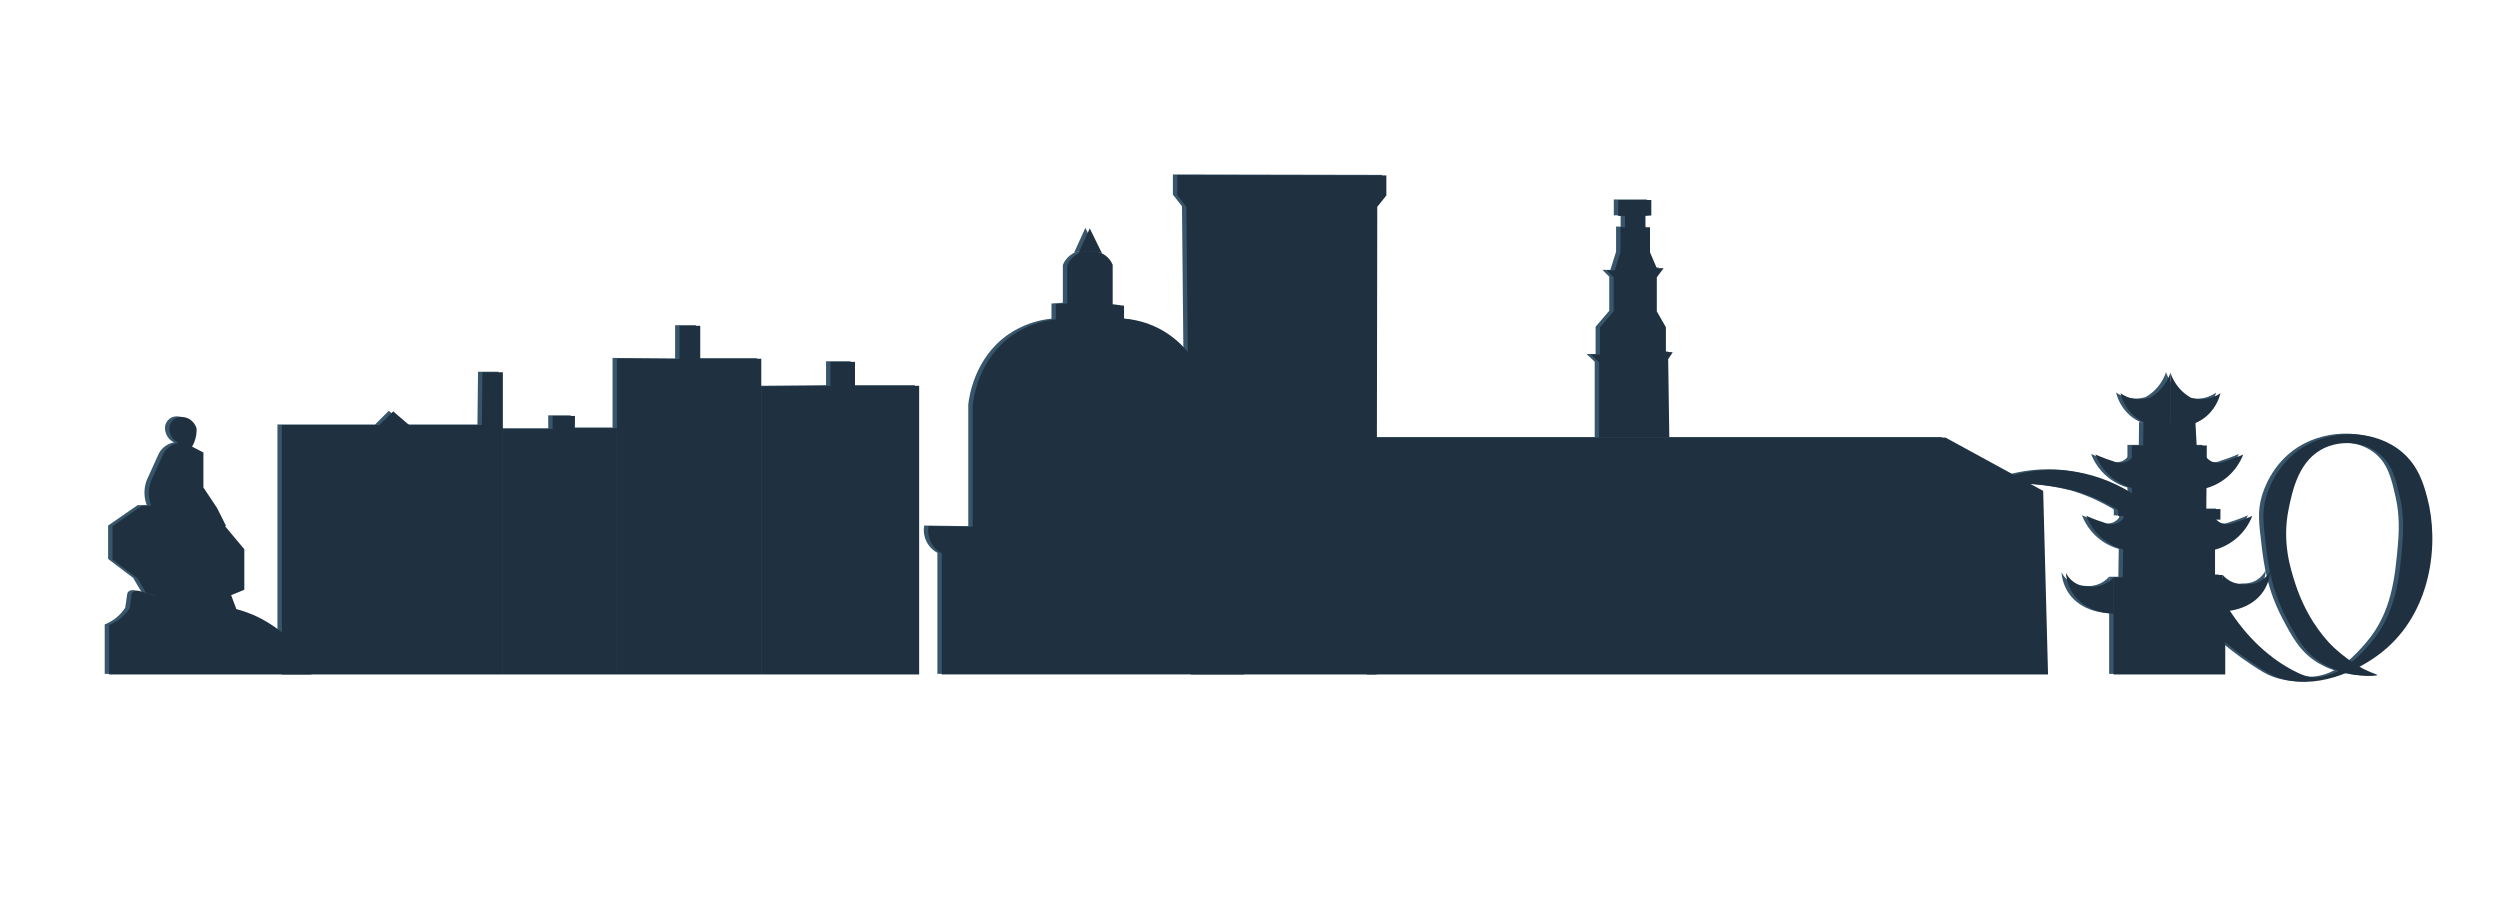
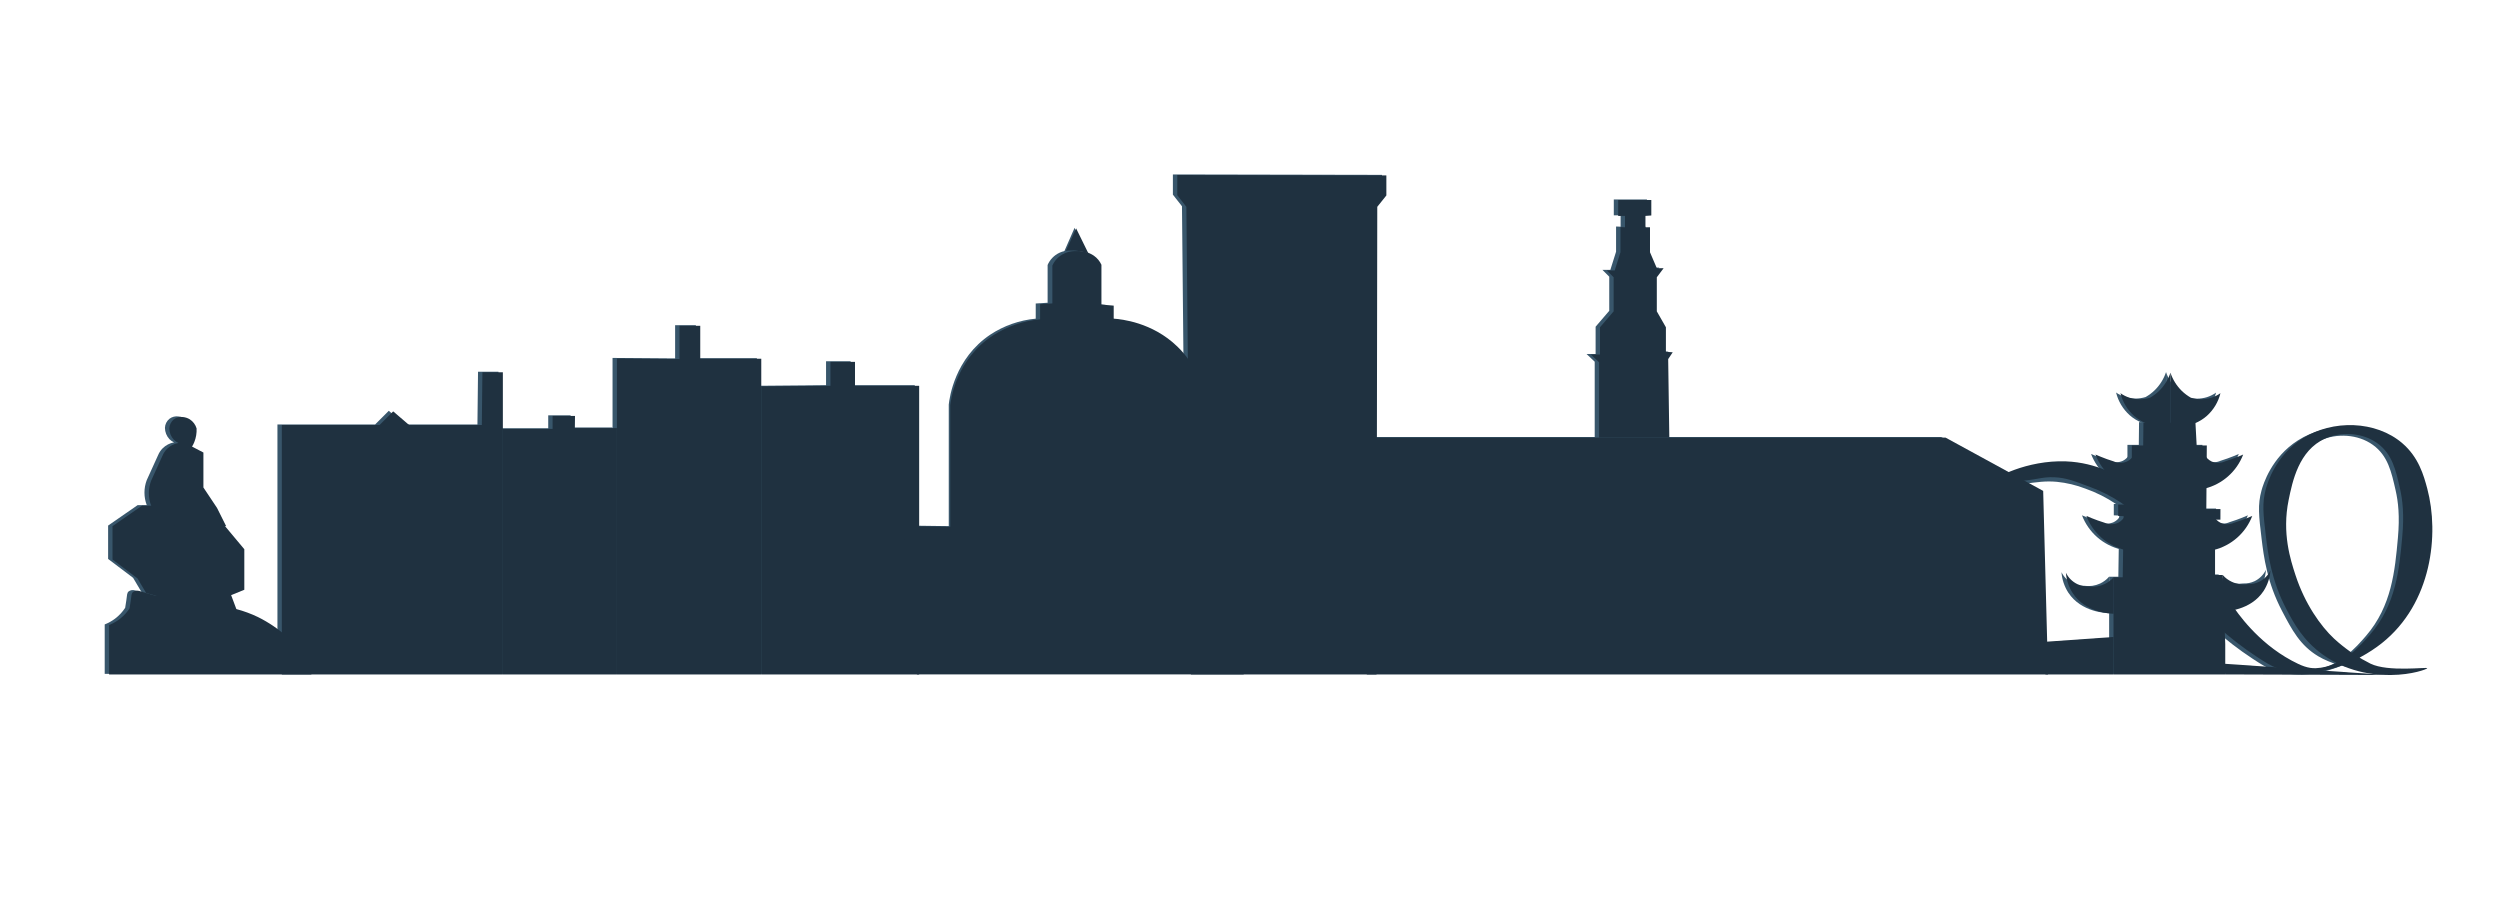
<svg xmlns="http://www.w3.org/2000/svg" id="Layer_1" data-name="Layer 1" width="1100" height="400" viewBox="0 0 1100 400">
  <defs>
    <style>
      .cls-1 {
        fill: #38566b;
      }

      .cls-2 {
        fill: #1f3140;
      }
    </style>
  </defs>
+   <path class="cls-1" d="M472.81,100.25l5.19,11a12.75,12.75,0,0,0-5.19-1,12.89,12.89,0,0,0-4.81,1Q470.4,105.75,472.81,100.25Z" />
+   <path class="cls-2" d="M473.5,100.5l5.4,11a14.07,14.07,0,0,0-5.4-1,13.87,13.87,0,0,0-5,1Z" />
  <g>
    <polygon class="cls-1" points="122.07 186.75 122.07 296.5 219.33 296.5 219.33 163.56 210.33 163.56 210.07 186.75 178.07 186.75 171.07 180.75 165.07 186.75 122.07 186.75" />
    <polygon class="cls-1" points="269.52 296.5 269.52 188.09 251.01 188.09 251.07 182.75 241.22 182.75 241.22 188.45 219.33 188.45 219.33 296.5 269.52 296.5" />
    <polygon class="cls-1" points="333.03 296.5 333.03 157.6 306.18 157.6 306.18 143.08 297.05 143.08 297.05 157.71 269.52 157.49 269.52 296.5 333.03 296.5" />
    <polygon class="cls-1" points="402.5 296.5 402.5 169.48 374.27 169.48 374.27 158.97 363.46 158.97 363.46 169.48 333.03 169.75 333.03 296.5 402.5 296.5" />
-     <path class="cls-1" d="M412.45,296.5V243.23a11.37,11.37,0,0,1-5.8-12l19.39.27V178c.33-3,2.52-20.31,17.53-30.79a40.57,40.57,0,0,1,19.08-7v-6.67l5-.33V116.59a10.47,10.47,0,0,1,4.92-5.34,9.76,9.76,0,0,1,1.52-.6,9.93,9.93,0,0,1,3.48-.4,10.3,10.3,0,0,1,7,2,9.84,9.84,0,0,1,3.08,4v17.52l5,.48V140a40,40,0,0,1,37,39.27v52.69l19.92.31a14,14,0,0,1-2,10,12.31,12.31,0,0,1-2.92,3l.92,51.25Z" />
-     <path class="cls-1" d="M477.57,100.25l5.4,11a13.69,13.69,0,0,0-5.4-1,13.87,13.87,0,0,0-5,1Q475.08,105.75,477.57,100.25Z" />
+     <path class="cls-1" d="M403.23,296.5V243.23a11.76,11.76,0,0,1-5-5,11.1,11.1,0,0,1-1.05-7l20.27.27V178c.34-3,2.63-20.31,18.32-30.79a43.71,43.71,0,0,1,19.95-7v-6.67l5.23-.33V116.59a10.49,10.49,0,0,1,5.14-5.34,10.34,10.34,0,0,1,1.58-.6,10.86,10.86,0,0,1,3.64-.4,11.15,11.15,0,0,1,7.32,2,9.93,9.93,0,0,1,3.22,4v17.52l5.23.48V140a43.55,43.55,0,0,1,27.09,12.27,39.77,39.77,0,0,1,11.58,27v52.69l20.82.31a13.44,13.44,0,0,1-2.09,10,12.58,12.58,0,0,1-3.05,3l1,51.25Z" />
    <polygon class="cls-1" points="603.74 296.5 604.07 90.75 608.07 85.75 608.07 76.94 516.07 76.75 516.07 85.64 520.07 90.75 522.07 296.5 603.74 296.5" />
    <polygon class="cls-1" points="599.46 296.5 599.46 192.28 854.1 192.28 897.07 215.75 899.21 296.5 599.46 296.5" />
    <polygon class="cls-1" points="701.67 192.28 701.67 159.15 698.07 155.75 702.07 155.75 702.07 143.75 708.07 136.75 708.07 121.75 705.07 118.75 708.55 118.75 711.07 110.75 711.07 99.66 713.07 99.75 713.07 94.75 710.07 94.75 710.07 87.75 724.65 87.75 724.65 94.56 722.07 94.75 722.07 99.75 724.07 99.75 724.07 110.75 727.07 117.75 730.07 117.75 727.07 121.75 727.07 136.75 731.07 143.75 731.07 154.53 734.07 154.75 732.07 157.75 732.57 192.28 701.67 192.28" />
-     <path class="cls-1" d="M1044.07,296.75c0-.2-1-.44-2.93-1.25a43.83,43.83,0,0,1-10.78-6.35s-2.78-2.06-5.29-4.4c-5.85-5.48-12.85-15.27-17-28-2.15-6.61-6-18.4-3-33,1.67-8.16,4.46-21.82,16-27,7-3.16,16.35-2.78,23,2s8.18,12,10,20c1.13,5,1.88,11.33,1,21-1.3,14.39-2.71,29.89-14,43-4.18,4.85-12.5,14.5-24,15-3.48.15-6.55-1.14-10.66-3.35-15.18-8.16-24-21.19-26.34-24.65-20.16-29.67-30.23-44.5-44-53a67.38,67.38,0,0,0-29-10c-15.83-1.51-30.16,3.73-30,5,.09.7,4.6.06,15,1a105.36,105.36,0,0,1,19,3,79.9,79.9,0,0,1,20,9c14.16,9.28,10.62,17.19,28,39a139.34,139.34,0,0,0,32,29c3.95,2.58,6,3.89,9,5,16.34,6,35.28-2.49,46-11,22.1-17.55,25.32-48,20-68-1.55-5.82-3.79-13.82-11-20-11.58-9.93-30.6-10.54-44-2-11.66,7.43-15.27,19.36-16,22-1.76,6.38-1.17,11.26,0,21,1,8.37,2.45,19.47,9,32,4.4,8.42,8,15.23,16,20C1030.86,298.15,1043.93,297.43,1044.07,296.75Z" />
+     <path class="cls-1" d="M1044.07,293.75c0-.2-1-.44-2.93-1.25a43.83,43.83,0,0,1-10.78-6.35s-2.78-2.06-5.29-4.4c-5.85-5.48-12.85-15.27-17-28-2.15-6.61-6-18.4-3-33,1.67-8.16,4.46-21.82,16-27,7-3.16,16.35-2.78,23,2s8.18,12,10,20c1.14,5,1.88,11.33,1,21-1.3,14.39-2.71,29.89-14,43-4.18,4.85-12.5,14.5-24,15-3.48.15-6.55-1.14-10.66-3.35-15.18-8.16-24-21.19-26.34-24.65-20.16-29.67-30.23-44.5-44-53-6.58-4.07-15.93-10.23-29-10C890.73,204,877.58,213.9,878,215c.19.5,3.26-.77,12-2,6.49-.92,10.12-1.43,15-1a48.46,48.46,0,0,1,12.6,3,59,59,0,0,1,13.47,6.78c14.16,9.28,10.62,17.19,28,39a139.34,139.34,0,0,0,32,29c3.95,2.58,6,3.89,9,5,16.34,6,35.28-2.49,46-11,22.1-17.55,25.32-48,20-68-1.55-5.82-3.79-13.82-11-20-11.58-9.93-30.6-10.54-44-2-11.66,7.43-15.27,19.36-16,22-1.76,6.38-1.17,11.26,0,21,1,8.37,2.45,19.47,9,32,4.41,8.42,8,15.23,16,20C1030.86,295.15,1043.93,294.43,1044.07,293.75Z" />
    <polygon class="cls-1" points="928.02 296.5 977.18 296.5 977.18 283.17 976.07 252.75 972.69 252.75 972.69 241.76 972.69 228.4 975.05 228.4 975.07 223.75 968.86 223.75 969.07 195.75 964.6 195.75 964.07 185.75 941.18 185.75 941.07 195.75 936.07 195.75 936.07 199.75 936.07 221.75 930.07 221.75 930.07 226.75 932.47 226.85 932.07 253.75 928.02 253.75 928.02 296.5" />
    <path class="cls-1" d="M928,253.75a12,12,0,0,1-3.95,3,12.37,12.37,0,0,1-7,1,10.73,10.73,0,0,1-5-1,10.88,10.88,0,0,1-5-5,19.17,19.17,0,0,0,3,9c5.7,8.7,16.73,9,17.95,9.05Z" />
    <path class="cls-1" d="M976.07,252.72a12.14,12.14,0,0,0,3.95,3,12.37,12.37,0,0,0,7,1,10.73,10.73,0,0,0,5-1,10.88,10.88,0,0,0,5-5,19.17,19.17,0,0,1-3,9c-5.7,8.7-16.73,9-17.95,9.06Z" />
    <path class="cls-1" d="M920.07,199.75c1.55.68,3.22,1.36,5,2,1,.36,2,.69,3,1a7.23,7.23,0,0,0,6,0,6.87,6.87,0,0,0,3-3v15a24.39,24.39,0,0,1-17-15Z" />
    <path class="cls-1" d="M985.07,199.73c-1.55.69-3.22,1.37-5,2-1,.37-2,.7-3,1a7.19,7.19,0,0,1-6,0,6.77,6.77,0,0,1-3-3v15a24.39,24.39,0,0,0,17-15Z" />
    <path class="cls-1" d="M989.07,226.73c-1.55.69-3.22,1.37-5,2-1,.37-2,.7-3,1a7.19,7.19,0,0,1-6,0,6.77,6.77,0,0,1-3-3v15a24.39,24.39,0,0,0,17-15Z" />
    <path class="cls-1" d="M916.07,226.73c1.55.69,3.22,1.37,5,2,1,.37,2,.7,3,1a7.19,7.19,0,0,0,6,0,6.77,6.77,0,0,0,3-3v15a24.39,24.39,0,0,1-17-15Z" />
    <path class="cls-1" d="M953.07,163.75a20.16,20.16,0,0,0,5,8,19.87,19.87,0,0,0,4,3,15.41,15.41,0,0,0,9,0,14.7,14.7,0,0,0,4-2,19.65,19.65,0,0,1-6,10c-6.56,5.77-14.71,4.77-16,4.59Z" />
    <path class="cls-1" d="M953.07,163.7a20.16,20.16,0,0,1-5,8,19.87,19.87,0,0,1-4,3,15.41,15.41,0,0,1-9,0,14.7,14.7,0,0,1-4-2,19.73,19.73,0,0,0,6,10c6.57,5.77,14.71,4.77,16,4.59Z" />
    <path class="cls-1" d="M135.07,292.75a57.42,57.42,0,0,0-23.5-21.5,52.56,52.56,0,0,0-9.5-3.5l-3-8-10,1-14.5,1.5-8.5-.5-6.8-2a3.06,3.06,0,0,0-2.7.5c-.7.62-.67,1.5-1,4-.18,1.41-.38,2.53-.5,3.2a19.11,19.11,0,0,1-4.5,4.8,19.42,19.42,0,0,1-4.5,2.5V296.5h89Z" />
    <polygon class="cls-1" points="60.57 222.25 47.57 231.25 47.57 245.93 58.57 254.25 62.36 260.66 78.57 265.25 99.77 261.61 105.57 259.25 105.57 241.4 94.57 228.25 85.15 225.75 76.57 225.75 73.24 222.25 60.57 222.25" />
    <path class="cls-1" d="M97.57,231.25l-4-8-6-9V198.86l-5-2.61a13.8,13.8,0,0,0,1-2,14.23,14.23,0,0,0,1-6,7.16,7.16,0,0,0-3-4,6.8,6.8,0,0,0-3-1,5.26,5.26,0,0,0-4,1,5.38,5.38,0,0,0-2,4,7.4,7.4,0,0,0,2,5,6.92,6.92,0,0,0,2,1.39,9.53,9.53,0,0,0-5,2.61,9.38,9.38,0,0,0-2,3q-2.5,5.49-5,11a15.51,15.51,0,0,0,0,11l12,9.87Z" />
-   </g>
-   <g>
    <polygon class="cls-2" points="124 187 124 296.75 221.26 296.75 221.26 163.81 212.26 163.81 212 187 180 187 173 181 167 187 124 187" />
    <polygon class="cls-2" points="271.45 296.75 271.45 188.34 252.94 188.34 253 183 243.14 183 243.14 188.7 221.26 188.7 221.26 296.75 271.45 296.75" />
    <polygon class="cls-2" points="334.96 296.75 334.96 157.85 308.11 157.85 308.11 143.34 298.98 143.34 298.98 157.96 271.45 157.74 271.45 296.75 334.96 296.75" />
    <polygon class="cls-2" points="404.43 296.75 404.43 169.74 376.2 169.74 376.2 159.23 365.39 159.23 365.39 169.74 334.96 170 334.96 296.75 404.43 296.75" />
-     <path class="cls-2" d="M414.38,296.75V243.48a11.37,11.37,0,0,1-5.8-12l19.39.27V178.29c.33-3,2.52-20.31,17.53-30.79a40.79,40.79,0,0,1,19.08-7v-6.66l5-.34V116.85a10.45,10.45,0,0,1,4.92-5.35,9.76,9.76,0,0,1,1.52-.6,10.44,10.44,0,0,1,3.48-.4,10.3,10.3,0,0,1,7,2,10,10,0,0,1,3.08,4V134l5,.48v5.73a40,40,0,0,1,37,39.27v52.69l19.92.31a14,14,0,0,1-2,10,12.31,12.31,0,0,1-2.92,3l.92,51.25Z" />
-     <path class="cls-2" d="M479.5,100.5l5.4,11a14.07,14.07,0,0,0-5.4-1,13.87,13.87,0,0,0-5,1Z" />
+     <path class="cls-2" d="M403.44,296.75V243.48a12,12,0,0,1-5.18-5,10.75,10.75,0,0,1-1.08-7l20.93.27V178.29c.36-3,2.72-20.31,18.93-30.79a46.36,46.36,0,0,1,20.6-7v-6.66l5.4-.34V116.85a10.64,10.64,0,0,1,5.31-5.35,10.94,10.94,0,0,1,1.64-.6,12.15,12.15,0,0,1,3.76-.4,11.78,11.78,0,0,1,7.55,2,10,10,0,0,1,3.33,4V134l5.4.48v5.73c3.26.23,16.93,1.55,28,12.27a39.09,39.09,0,0,1,12,27v52.69l21.5.31a12.51,12.51,0,0,1-5.3,13q.48,25.62,1,51.25Z" />
    <polygon class="cls-2" points="605.67 296.75 606 91 610 86 610 77.19 518 77 518 85.9 522 91 524 296.75 605.67 296.75" />
    <polygon class="cls-2" points="601.39 296.75 601.39 192.54 856.03 192.54 899 216 901.14 296.75 601.39 296.75" />
    <polygon class="cls-2" points="703.6 192.54 703.6 159.41 700 156 704 156 704 144 710 137 710 122 707 119 710.48 119 713 111 713 99.91 715 100 715 95 712 95 712 88 726.58 88 726.58 94.81 724 95 724 100 726 100 726 111 729 118 732 118 729 122 729 137 733 144 733 154.79 736 155 734 158 734.5 192.54 703.6 192.54" />
-     <path class="cls-2" d="M1046,297c0-.19-1-.44-2.93-1.25a43.83,43.83,0,0,1-10.78-6.35A67.36,67.36,0,0,1,1027,285c-5.86-5.47-12.86-15.27-17-28-2.15-6.6-6-18.39-3-33,1.67-8.16,4.46-21.81,16-27,7-3.15,16.35-2.77,23,2s8.18,12,10,20c1.13,5,1.88,11.34,1,21-1.3,14.39-2.71,29.9-14,43-4.18,4.85-12.5,14.51-24,15-3.48.15-6.55-1.13-10.66-3.34-15.18-8.17-24-21.19-26.34-24.66-20.16-29.67-30.24-44.5-44-53a67.52,67.52,0,0,0-29-10c-15.83-1.51-30.16,3.74-30,5,.09.7,4.6.07,15,1a106.26,106.26,0,0,1,19,3,79.9,79.9,0,0,1,20,9c14.16,9.28,10.62,17.2,28,39a139.34,139.34,0,0,0,32,29c4,2.58,6,3.89,9,5,16.33,6,35.28-2.48,46-11,22.09-17.55,25.32-48,20-68-1.55-5.82-3.79-13.82-11-20-11.58-9.93-30.6-10.54-44-2-11.66,7.43-15.27,19.36-16,22-1.76,6.39-1.17,11.26,0,21,1,8.37,2.45,19.48,9,32,4.4,8.42,8,15.23,16,20C1032.79,298.4,1045.86,297.68,1046,297Z" />
-     <polygon class="cls-2" points="929.95 296.75 979.11 296.75 979.11 283.43 978 253 974.62 253 974.62 242.01 974.62 228.66 976.98 228.66 977 224 970.78 224 971 196 966.53 196 966 186 943.11 186 943 196 938 196 938 200 938 222 932 222 932 227 934.4 227.11 934 254 929.95 254 929.95 296.75" />
+     <path class="cls-2" d="M1068,294c-.09-.59-17.27,1.79-25-2a77.5,77.5,0,0,1-7-4c-1.56-1-2.83-1.93-3.71-2.6h0c-.1-.08-2.83-2.1-5.29-4.4-5.86-5.47-12.86-15.27-17-28-2.15-6.6-6-18.39-3-33,1.67-8.16,4.46-21.81,16-27,7-3.15,16.35-2.77,23,2s8.18,12,10,20c1.13,5,1.88,11.34,1,21-1.3,14.39-2.71,29.9-14,43-4.18,4.85-12.5,14.51-24,15-3.48.15-6.55-1.13-10.66-3.34-15.18-8.17-24-21.19-26.34-24.66-20.16-29.67-30.24-44.5-44-53-5.49-3.39-15.24-9.47-29-10-17.11-.66-32.35,7.49-32,9,.12.52,2.75.35,8,0,11.62-.76,13.13-2.28,19-2,5,.23,8.49,1.56,15.53,4.22A66.25,66.25,0,0,1,933,221c14.16,9.28,10.62,17.2,28,39a139.34,139.34,0,0,0,32,29c4,2.58,6,3.89,9,5,16.33,6,35.28-2.48,46-11,22.09-17.55,25.32-48,20-68-1.55-5.82-3.79-13.82-11-20-11.58-9.93-30.6-10.54-44-2-11.66,7.43-15.27,19.36-16,22-1.76,6.39-1.17,11.26,0,21,1,8.37,2.45,19.48,9,32,3.36,6.42,7.4,13.79,16,20,12.37,8.93,25.53,9,30,9C1061.34,296.94,1068.06,294.38,1068,294Z" />
+     <polygon class="cls-2" points="929.95 296.75 979.11 296.75 979.11 283.43 978 253 974.62 253 974.62 242.01 974.62 228.66 976.98 228.66 977 224 970.78 224 971 196 966.53 196 966 186 943.11 186 943 196 938 196 938 200 938 222 932 222 932 227 934.4 227.11 934 254 929.95 254 929.95 283.44 929.95 296.75" />
    <path class="cls-2" d="M930,254a12.14,12.14,0,0,1-4,3,12.28,12.28,0,0,1-7,1,10.61,10.61,0,0,1-5-1,10.83,10.83,0,0,1-5-5,19.13,19.13,0,0,0,3,9c5.7,8.7,16.73,9,18,9.06Z" />
    <path class="cls-2" d="M978,253a12,12,0,0,0,4,3,12.2,12.2,0,0,0,7,1,10.48,10.48,0,0,0,5-1,10.79,10.79,0,0,0,5-5,19.25,19.25,0,0,1-3,9c-5.7,8.7-16.73,9-18,9.06Z" />
    <path class="cls-2" d="M922,200q2.32,1,5,2c1,.37,2,.7,3,1a7.19,7.19,0,0,0,6,0,6.87,6.87,0,0,0,3-3v15a24.39,24.39,0,0,1-17-15Z" />
    <path class="cls-2" d="M987,200c-1.55.68-3.22,1.36-5,2-1,.36-2,.7-3,1a7.23,7.23,0,0,1-6,0,6.87,6.87,0,0,1-3-3v15a24.39,24.39,0,0,0,17-15Z" />
    <path class="cls-2" d="M991,227c-1.55.68-3.22,1.36-5,2-1,.36-2,.7-3,1a7.23,7.23,0,0,1-6,0,6.87,6.87,0,0,1-3-3v15a24.39,24.39,0,0,0,17-15Z" />
    <path class="cls-2" d="M918,227c1.55.68,3.22,1.36,5,2,1,.36,2,.7,3,1a7.23,7.23,0,0,0,6,0,6.87,6.87,0,0,0,3-3v15a24.39,24.39,0,0,1-17-15Z" />
    <path class="cls-2" d="M955,164a20.16,20.16,0,0,0,5,8,19.87,19.87,0,0,0,4,3,15.33,15.33,0,0,0,9,0,14.42,14.42,0,0,0,4-2,19.65,19.65,0,0,1-6,10c-6.56,5.77-14.71,4.77-16,4.59Z" />
    <path class="cls-2" d="M955,164a20.16,20.16,0,0,1-5,8,19.87,19.87,0,0,1-4,3,15.33,15.33,0,0,1-9,0,14.42,14.42,0,0,1-4-2,19.65,19.65,0,0,0,6,10c6.56,5.77,14.71,4.77,16,4.59Z" />
    <path class="cls-2" d="M137,293a57.49,57.49,0,0,0-23.5-21.5A53.33,53.33,0,0,0,104,268l-3-8-10,1-14.5,1.5L68,262l-6.8-2a3.1,3.1,0,0,0-2.7.5c-.7.62-.67,1.5-1,4-.18,1.41-.38,2.53-.5,3.21A19,19,0,0,1,48,275v21.75h89Z" />
    <polygon class="cls-2" points="62.5 222.5 49.5 231.5 49.5 246.19 60.5 254.5 64.29 260.91 80.5 265.5 101.7 261.86 107.5 259.5 107.5 241.66 96.5 228.5 87.08 226 78.5 226 75.17 222.5 62.5 222.5" />
    <path class="cls-2" d="M99.5,231.5l-4-8-6-9V199.11l-5-2.61a13.3,13.3,0,0,0,1-2,14.39,14.39,0,0,0,1-6,7.16,7.16,0,0,0-3-4,6.93,6.93,0,0,0-3-1,5.31,5.31,0,0,0-4,1,5.39,5.39,0,0,0-2,4,7.4,7.4,0,0,0,2,5,6.61,6.61,0,0,0,2,1.39,9.61,9.61,0,0,0-5,2.61,9.21,9.21,0,0,0-2,3l-5,11a15.51,15.51,0,0,0,0,11l12,9.87Z" />
+     <polygon class="cls-2" points="900 282.38 900 296.75 929.95 296.75 929.95 280.26 900 282.38" />
+     <path class="cls-2" d="M979.11,296.75,1050,297l-72-5" />
  </g>
</svg>
